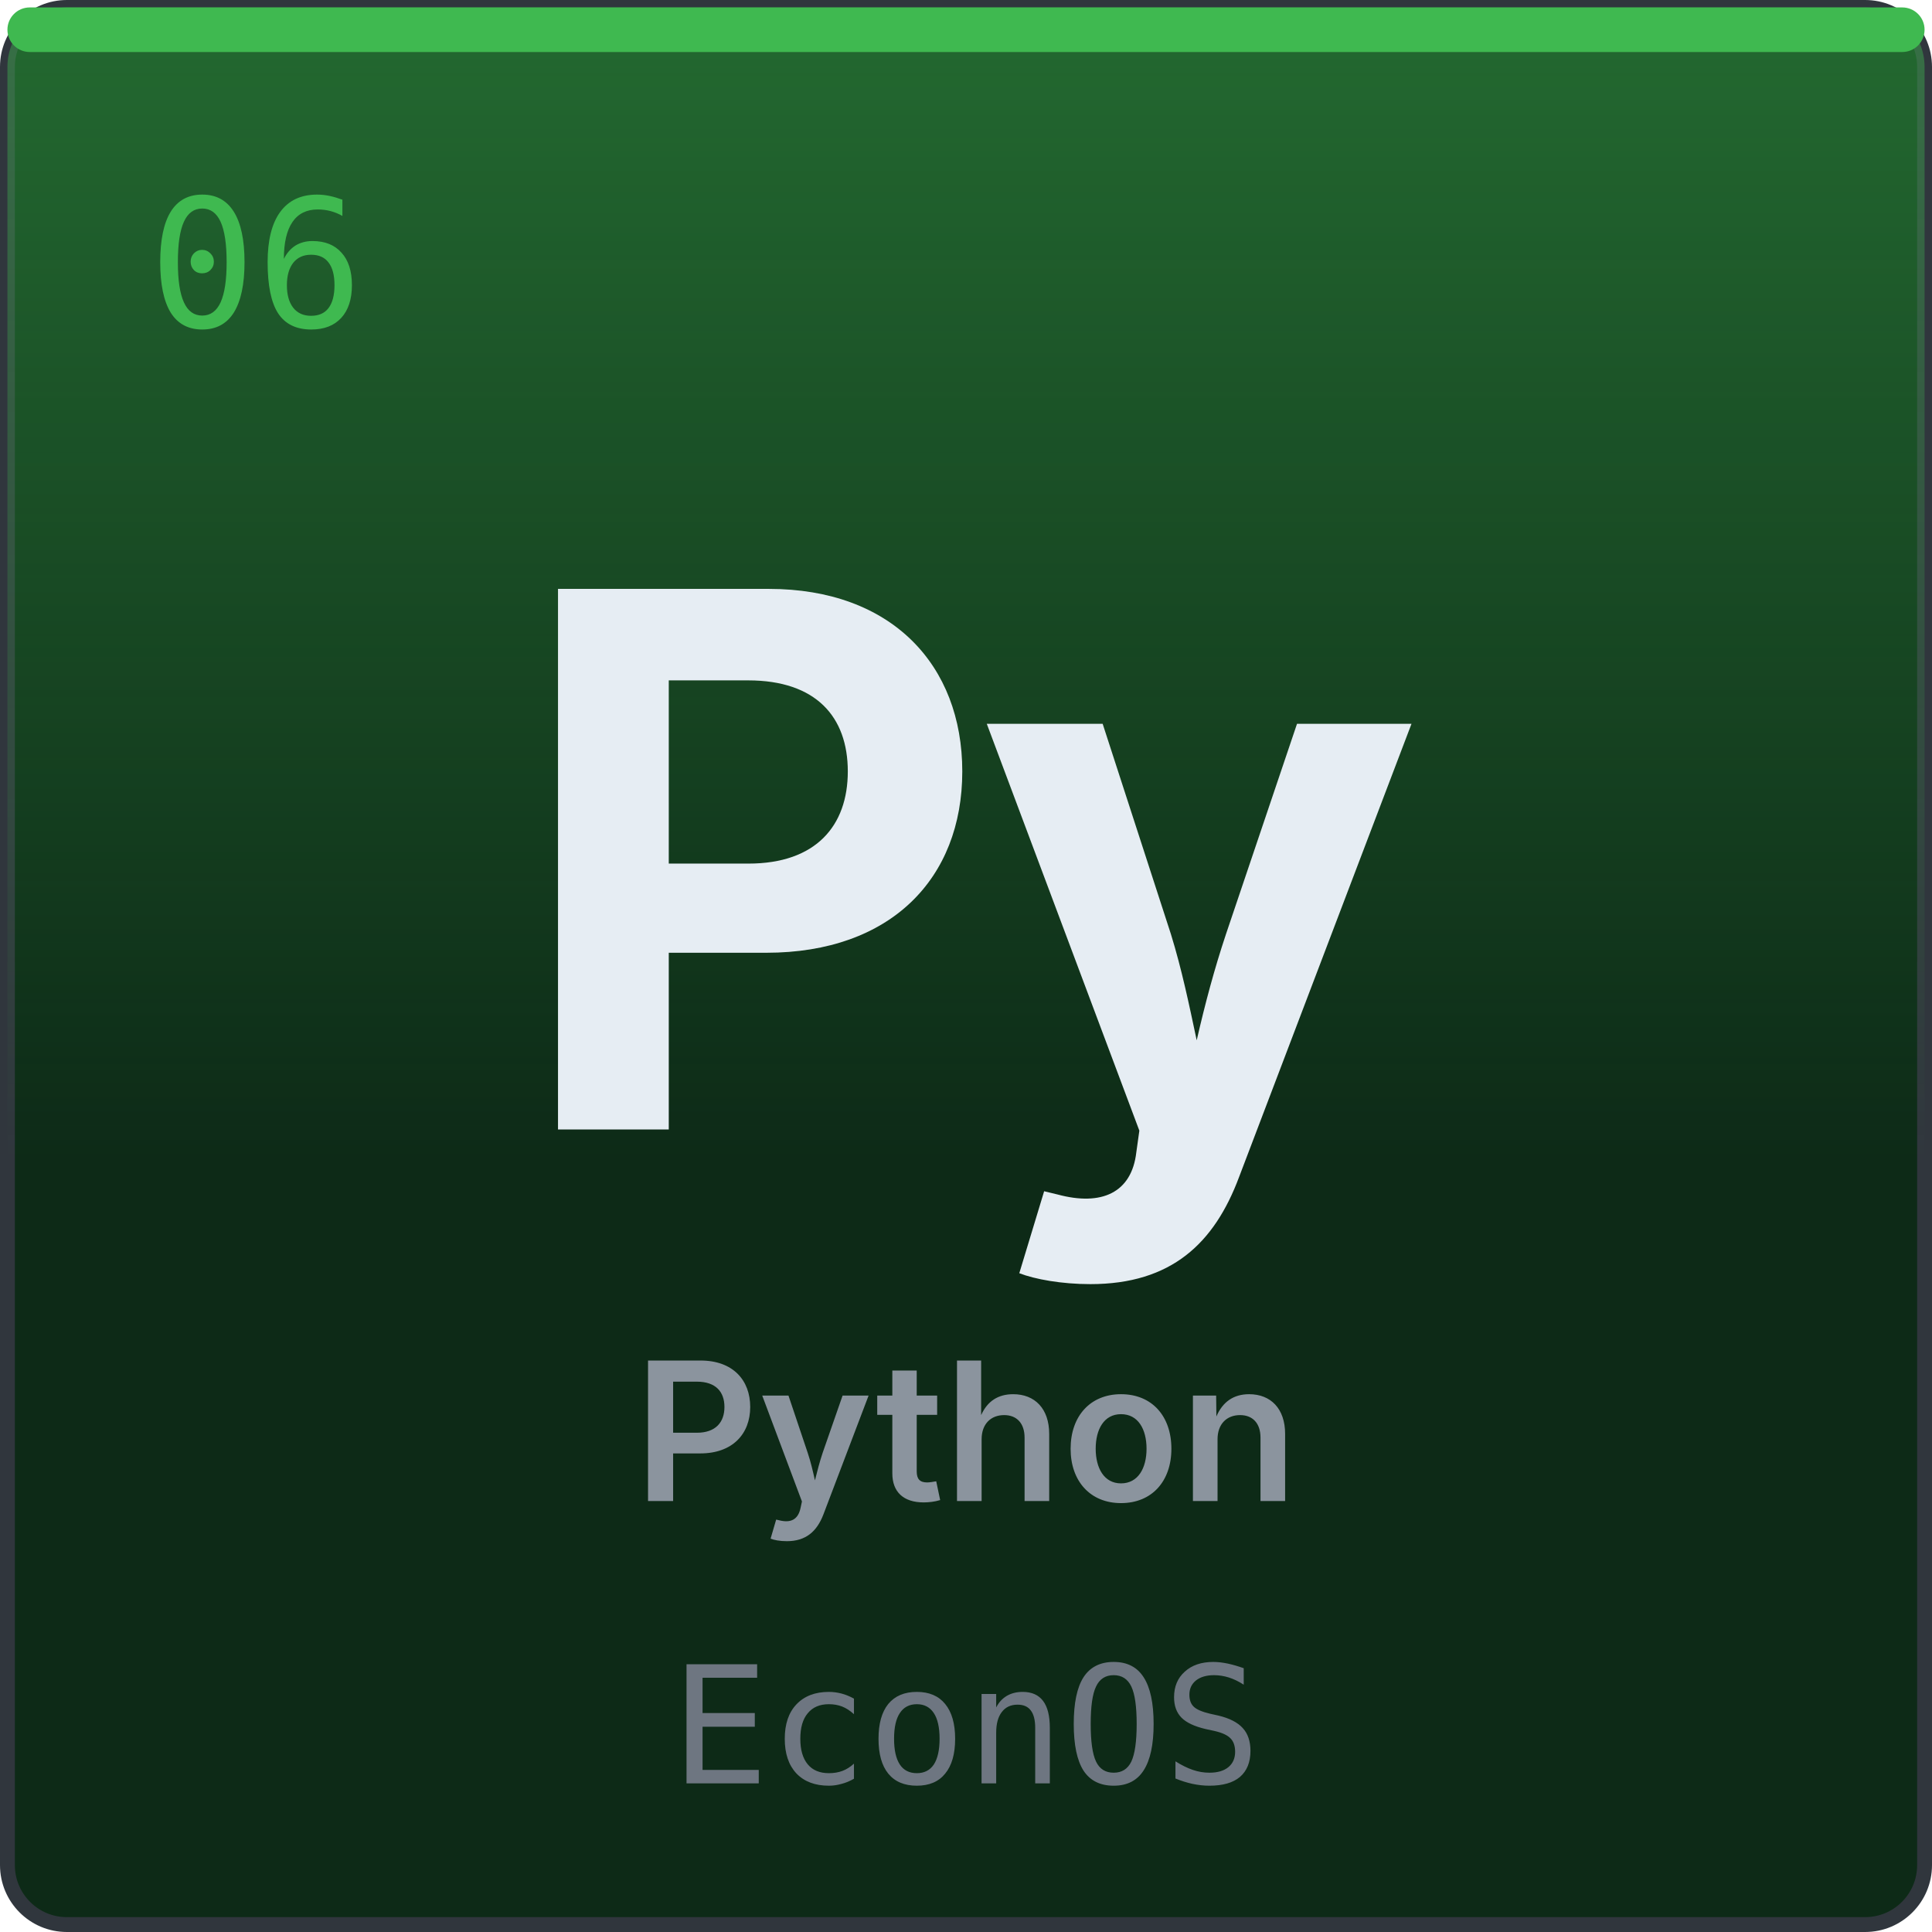
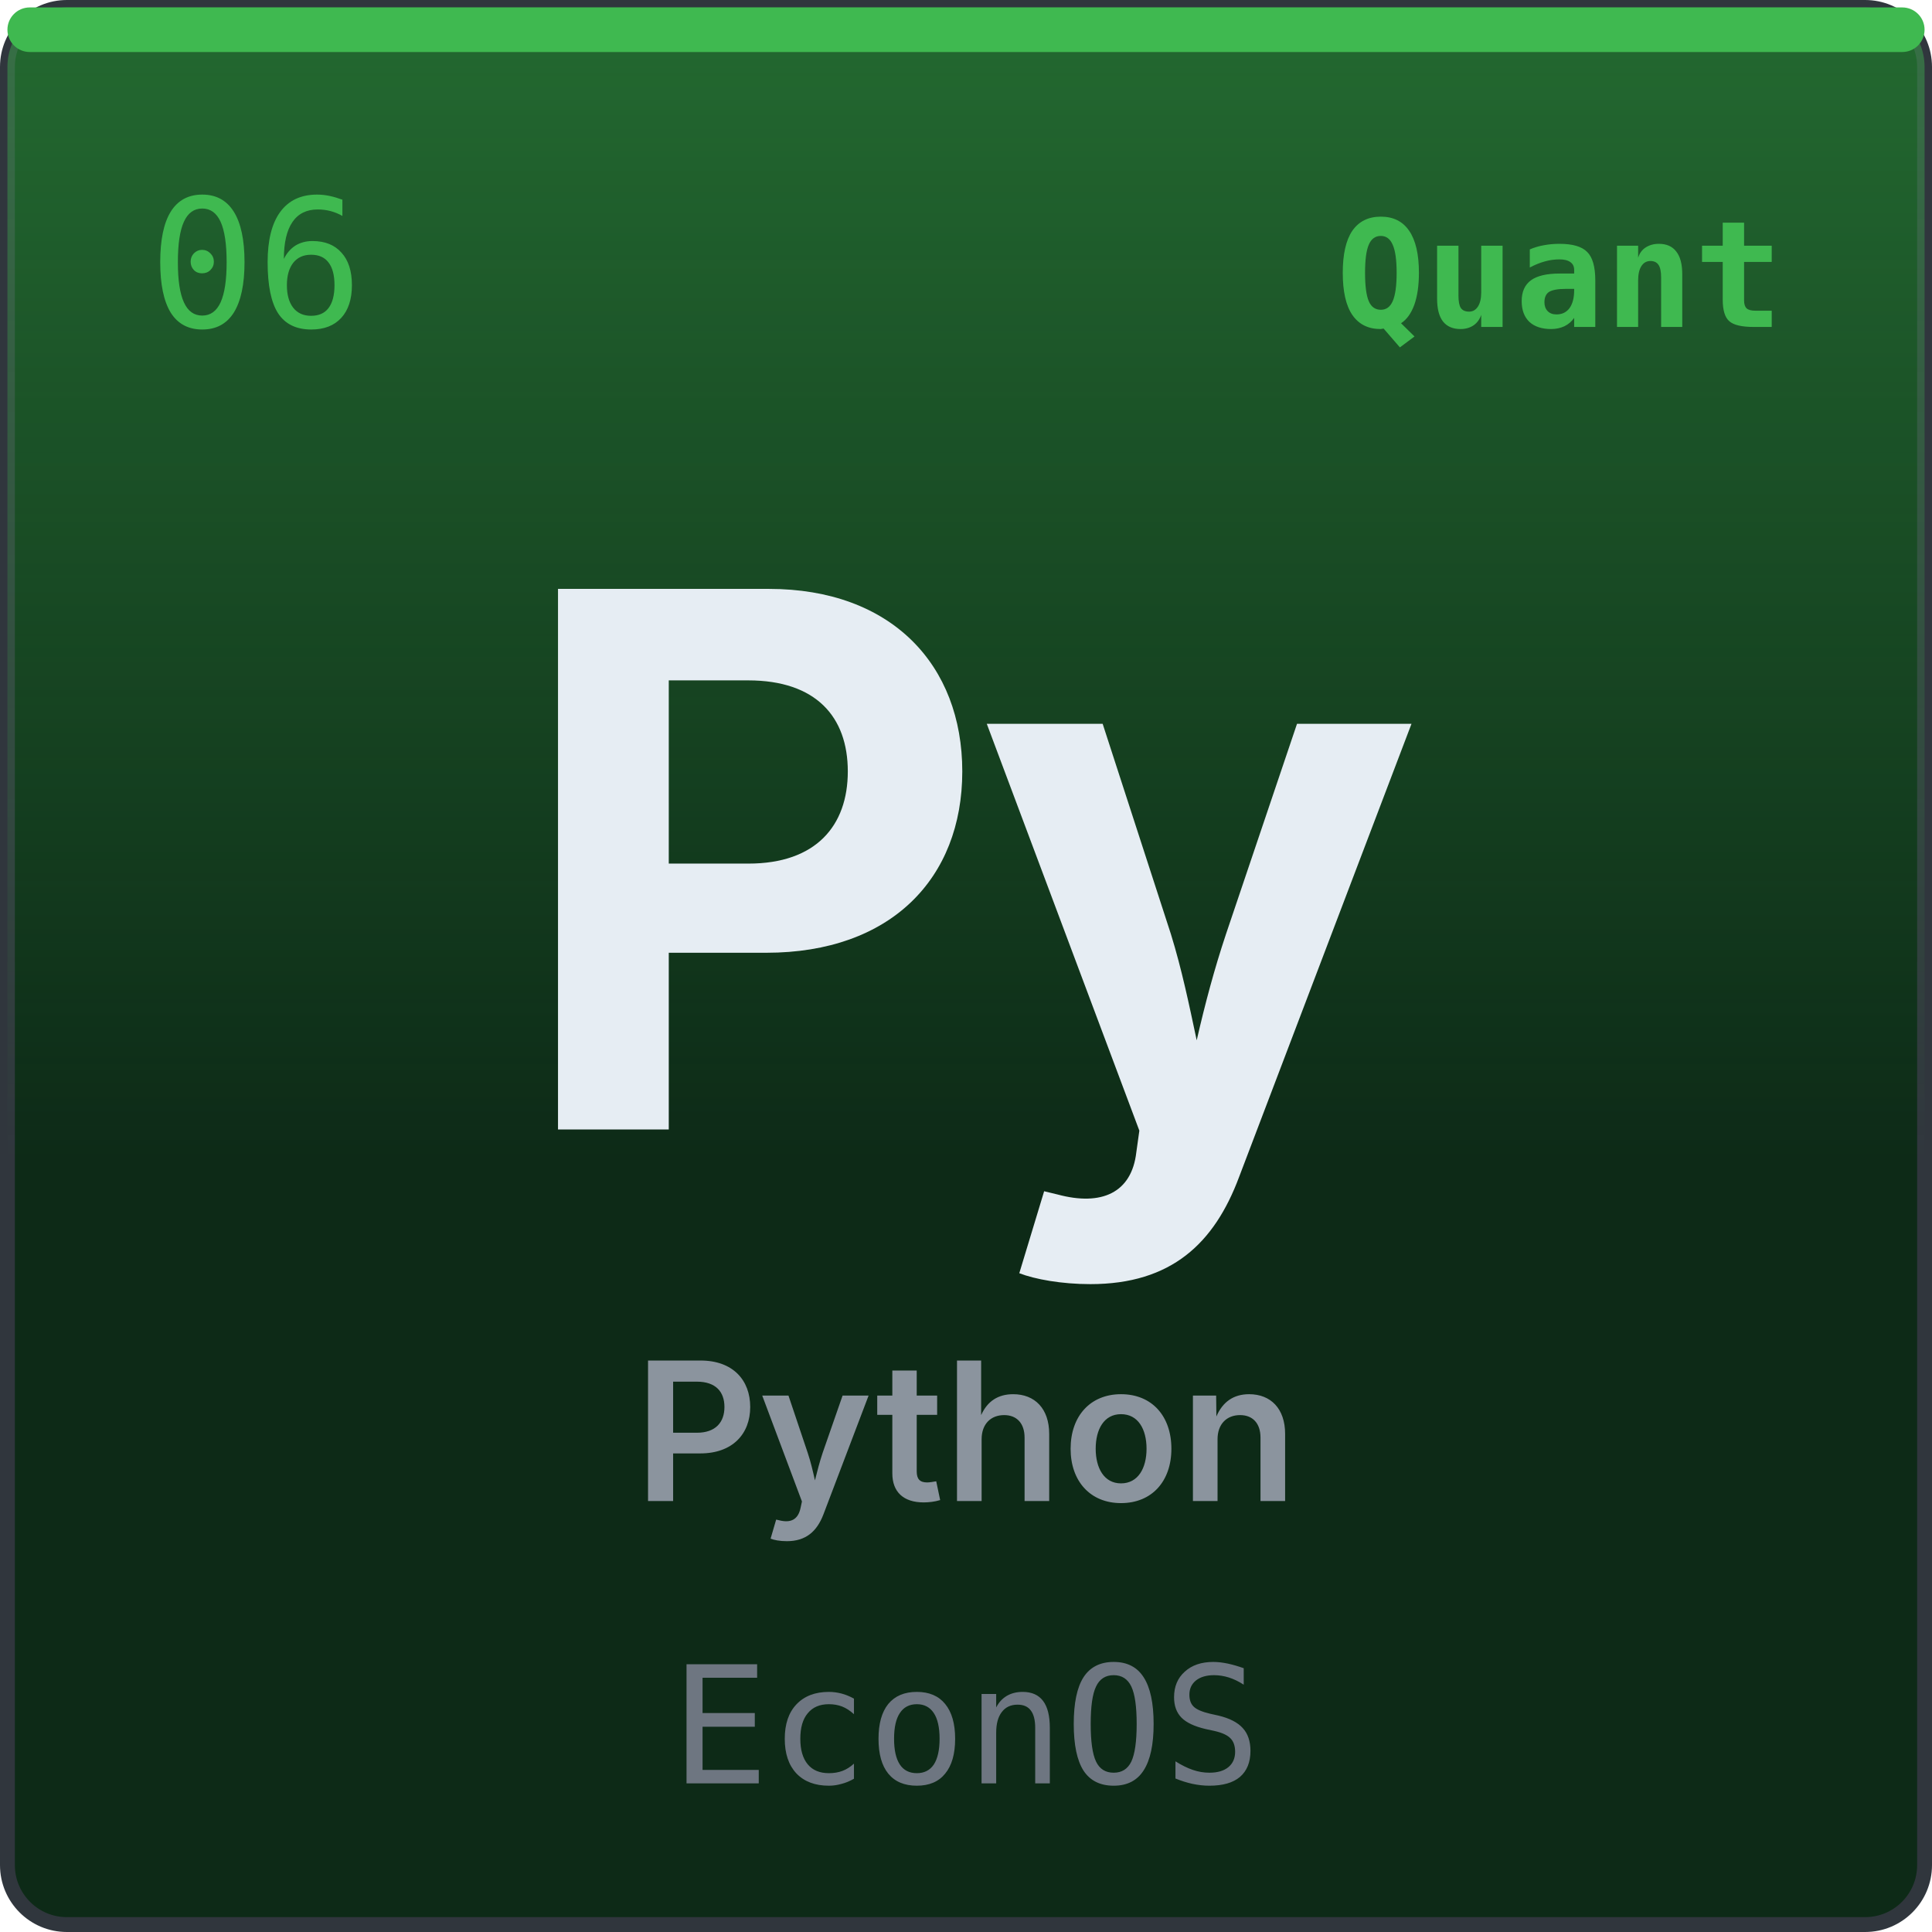
- <svg xmlns="http://www.w3.org/2000/svg" width="130" height="130" viewBox="0 0 130 130" role="img" aria-label="06 Py Python EconOS">
+ <svg xmlns="http://www.w3.org/2000/svg" width="130" height="130" viewBox="0 0 130 130" role="img" aria-label="06 Py Python EconOS Quant">
  <defs>
    <linearGradient id="g6" x1="0" y1="0" x2="0" y2="1">
      <stop offset="0%" stop-color="#3fb950" stop-opacity="0.45" />
      <stop offset="60%" stop-color="#3fb950" stop-opacity="0" />
    </linearGradient>
  </defs>
  <g opacity="1">
    <set attributeName="opacity" to="0" begin="0s" />
    <animate attributeName="opacity" from="0" to="1" begin="0.40s" dur="0.55s" fill="freeze" />
    <rect x="0.5" y="0.5" width="129" height="129" rx="4" fill="#0d2a17" stroke="#30363d" stroke-width="1" />
    <rect x="0.5" y="0.5" width="129" height="129" rx="4" fill="url(#g6)" />
    <rect x="0.5" y="0.5" width="129" height="3" rx="1.5" fill="#3fb950">
      <animate attributeName="opacity" values="1;0.45;1" dur="4s" begin="-1.26s" repeatCount="indefinite" />
    </rect>
    <text x="10" y="22" font-family="ui-monospace, SFMono-Regular, Menlo, monospace" font-size="12" font-weight="500" fill="#3fb950">06</text>
+     <text x="120" y="22" font-family="ui-monospace, SFMono-Regular, Menlo, monospace" font-size="10" font-weight="600" fill="#3fb950" text-anchor="end">Quant</text>
    <text x="65" y="76" font-family="-apple-system, BlinkMacSystemFont, Inter, system-ui, sans-serif" font-size="50" font-weight="700" fill="#e6edf3" text-anchor="middle" letter-spacing="-1">Py</text>
    <text x="65" y="101" font-family="-apple-system, BlinkMacSystemFont, Inter, system-ui, sans-serif" font-size="13" font-weight="600" fill="#8b949e" text-anchor="middle">Python</text>
    <text x="65" y="120" font-family="ui-monospace, SFMono-Regular, Menlo, monospace" font-size="11" fill="#6e7681" text-anchor="middle">EconOS</text>
  </g>
</svg>
